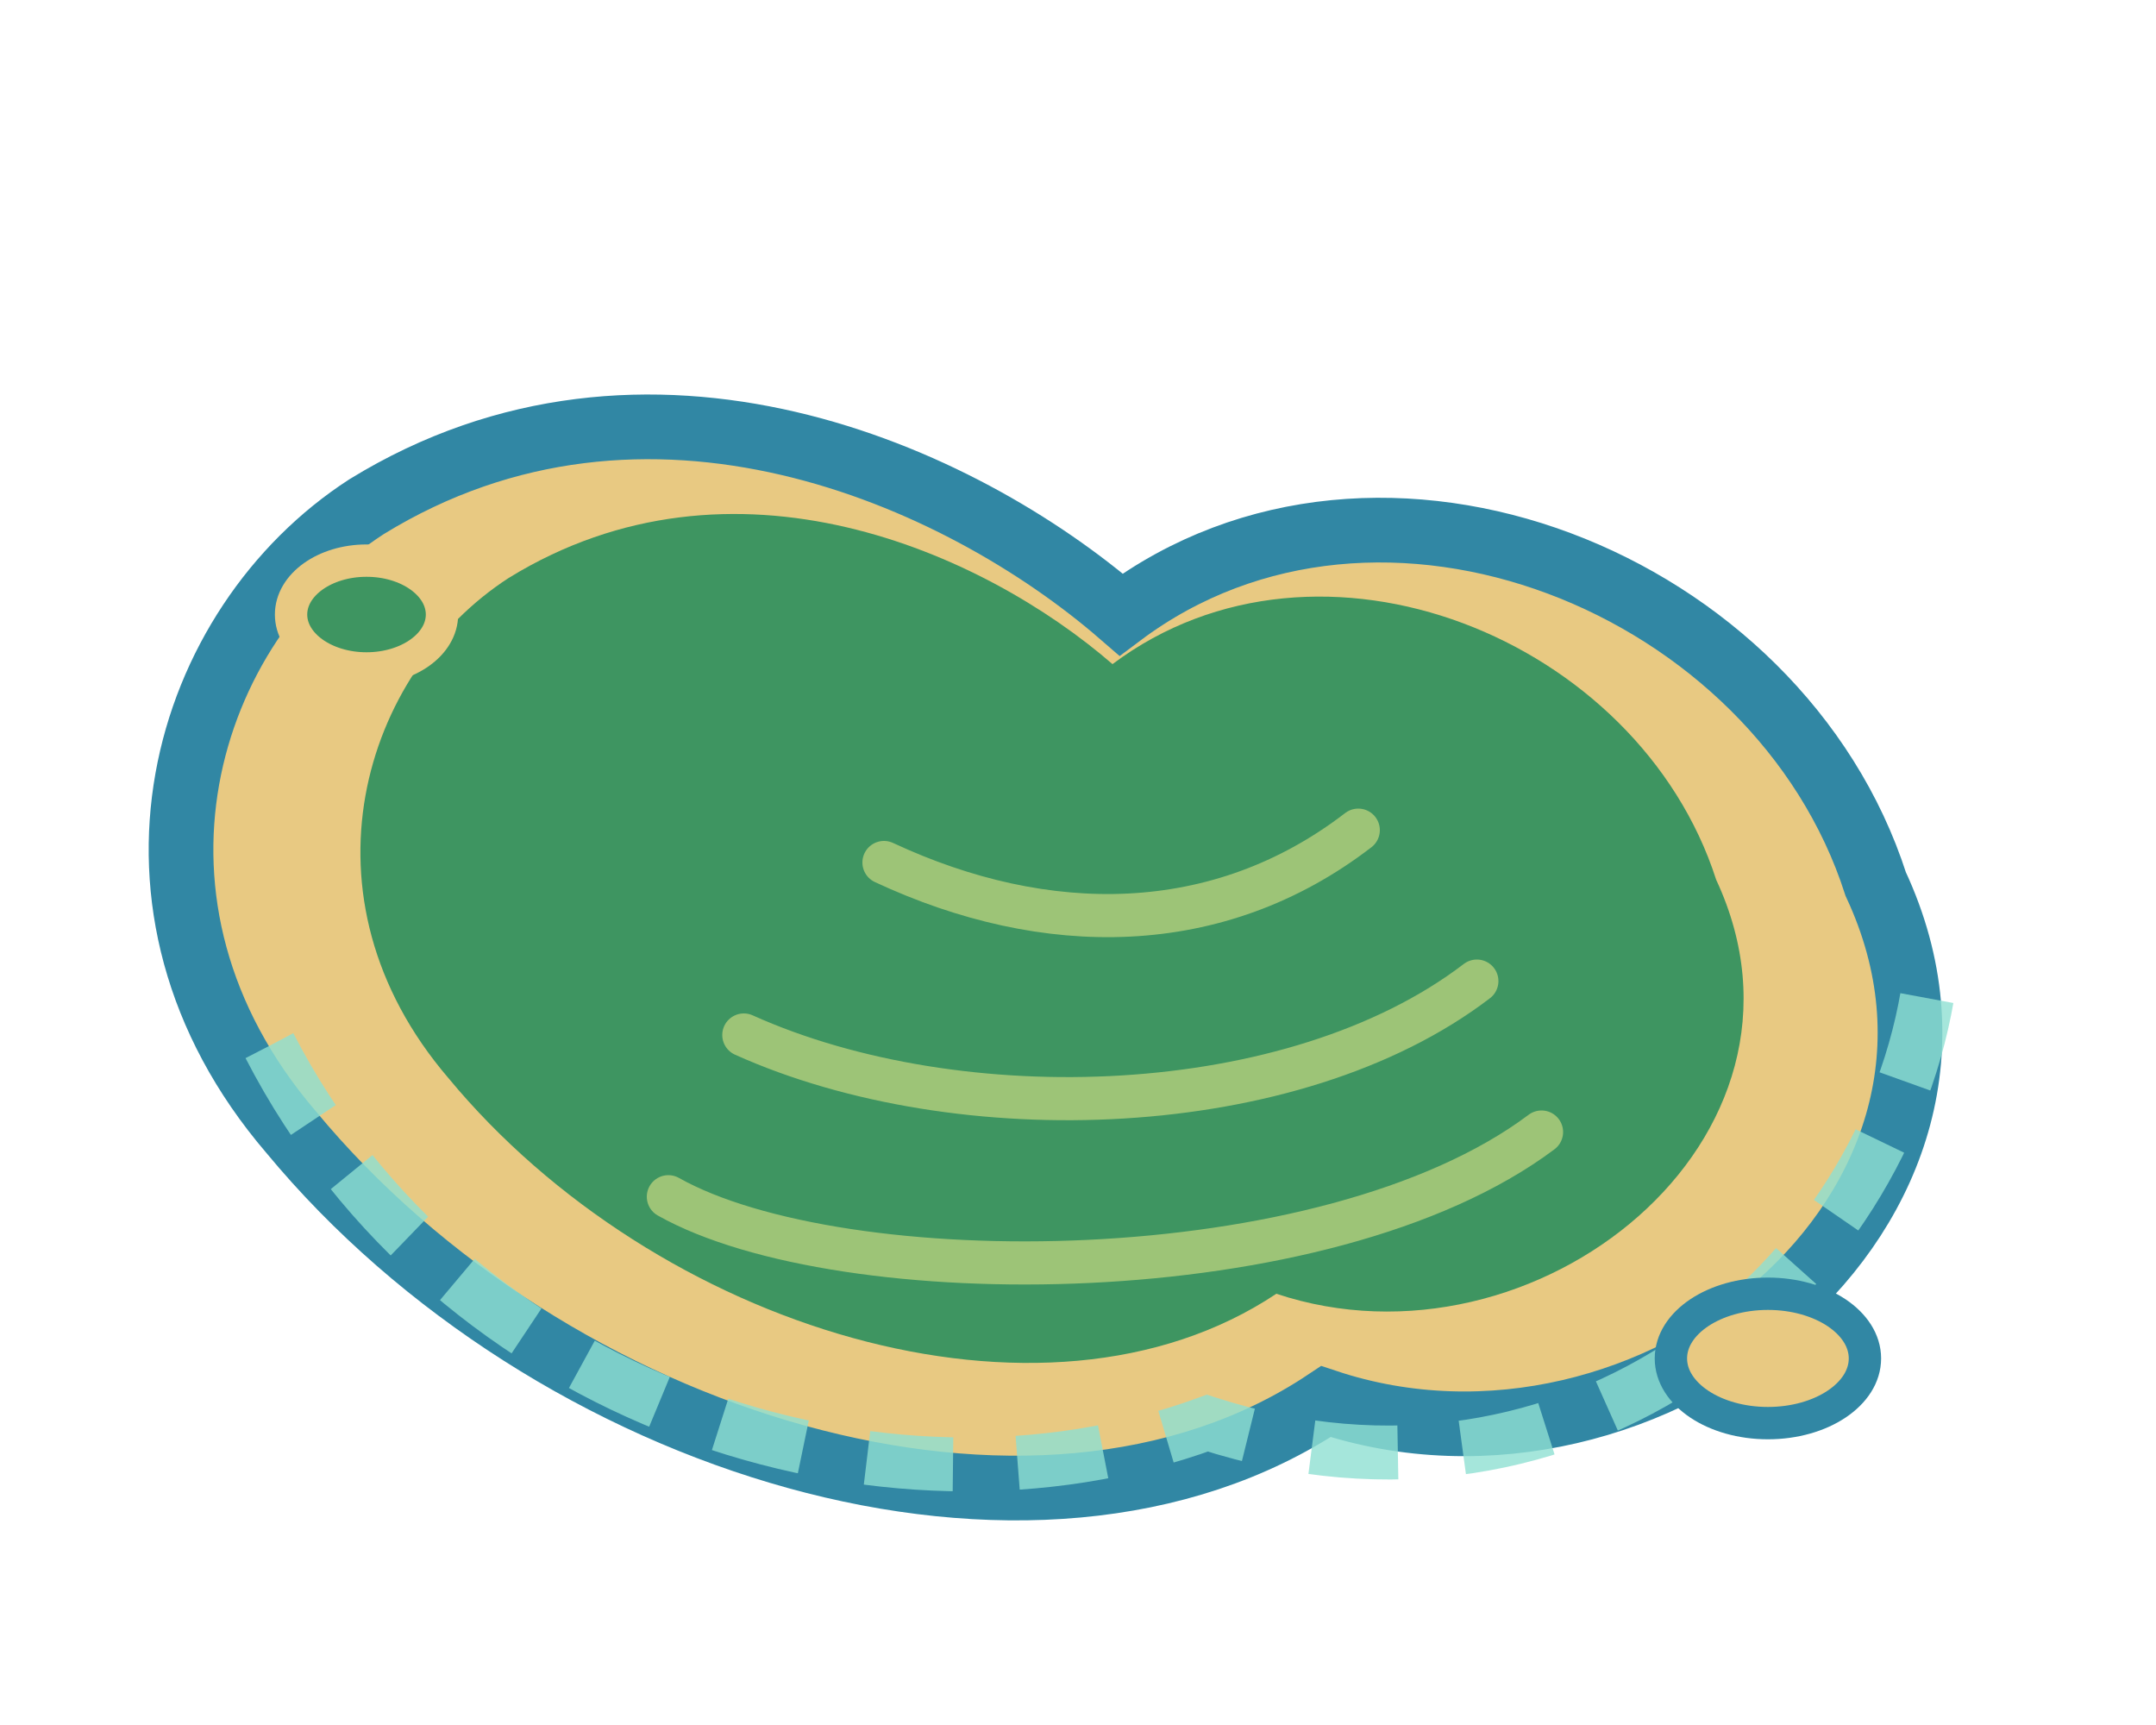
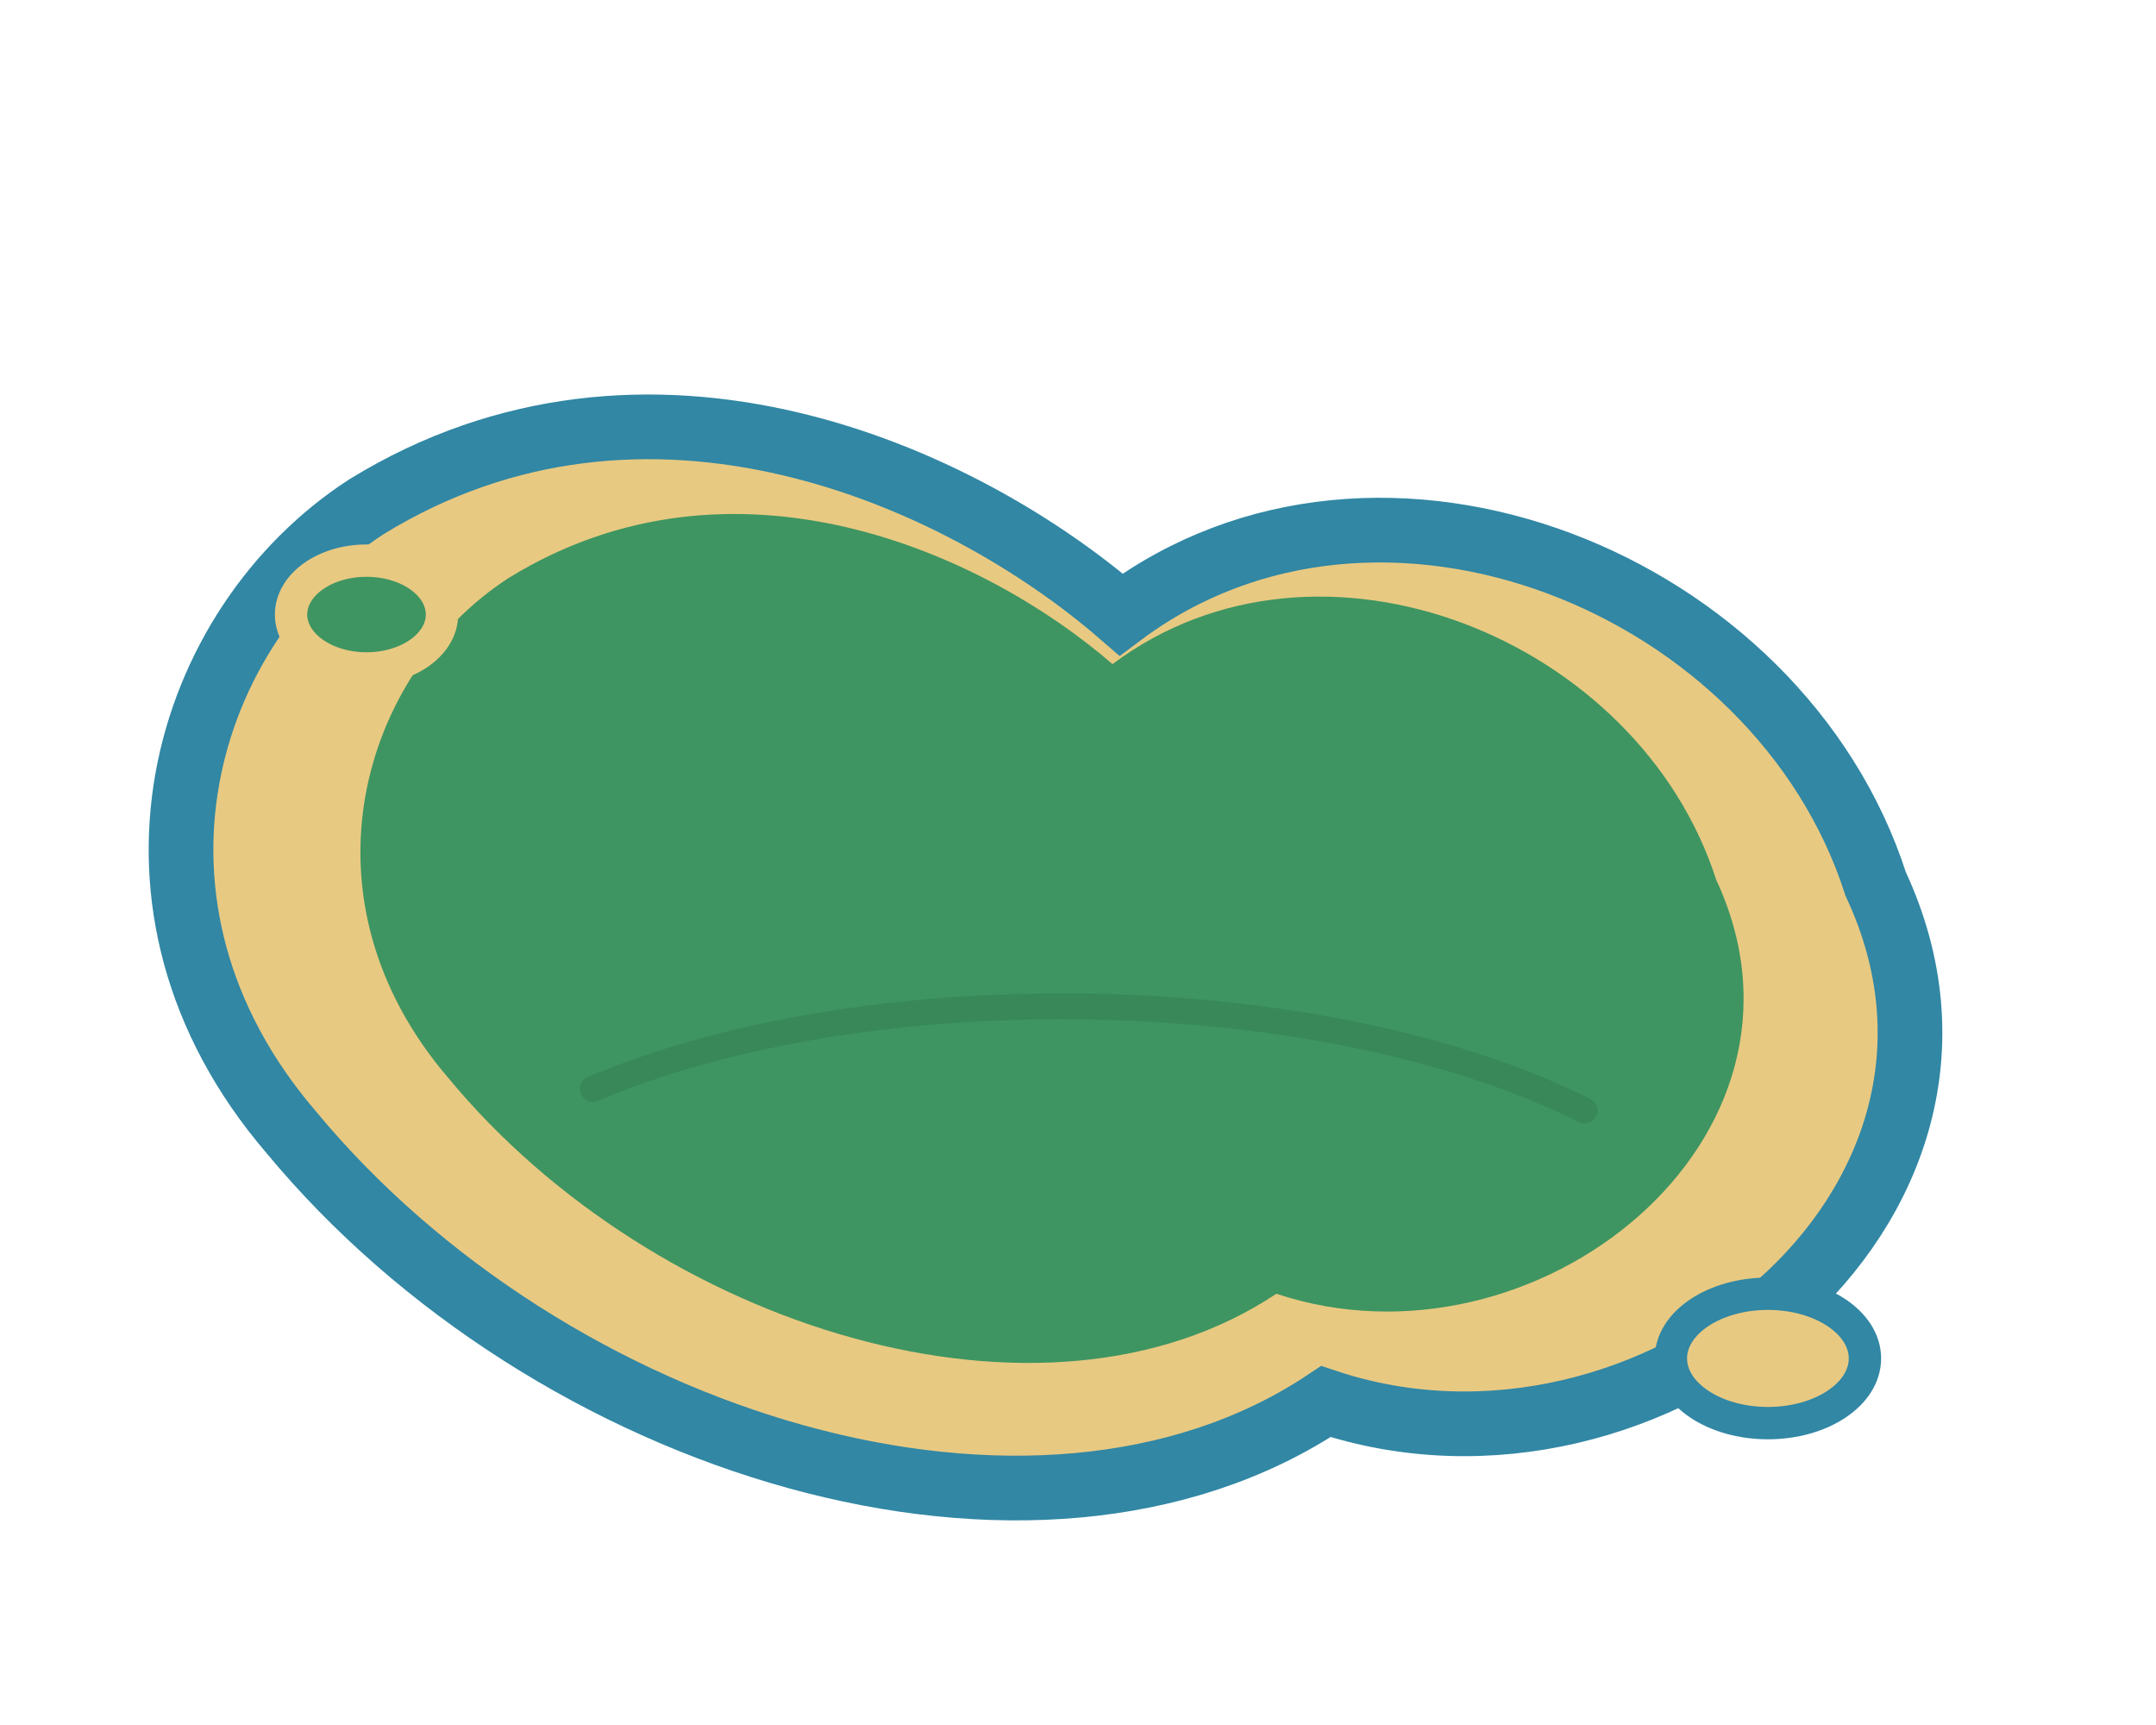
<svg xmlns="http://www.w3.org/2000/svg" viewBox="0 0 200 160" preserveAspectRatio="xMidYMid meet" aria-hidden="true" focusable="false" class="theme-object" data-variant-silhouette="7" data-variant-palette="1" data-variant-orientation="4" data-variant-shore="1" data-variant-elevation="5" data-variant-islets="2" data-visual-axis="orientation" data-visual-value="4" data-visual-scope="self">
  <defs>
    <clipPath id="land">
      <path d="M34 47C60 31 89 44 104 57C128 39 165 54 174 82C188 112 153 140 123 130C96 148 51 134 27 105C9 84 17 58 34 47Z" transform="translate(20 16) scale(0.8)" />
    </clipPath>
  </defs>
  <g data-visual-axis="palette" data-visual-value="1">
    <path data-visual-axis="silhouette" data-visual-value="7" data-visual-scope="self" d="M34 47C60 31 89 44 104 57C128 39 165 54 174 82C188 112 153 140 123 130C96 148 51 134 27 105C9 84 17 58 34 47Z" fill="rgb(232, 201, 130)" stroke="rgb(49, 135, 164)" stroke-width="6" />
    <g data-visual-axis="shore" data-visual-value="1" data-visual-scope="self" transform="translate(20 16) scale(0.8)">
      <path d="M34 47C60 31 89 44 104 57C128 39 165 54 174 82C188 112 153 140 123 130C96 148 51 134 27 105C9 84 17 58 34 47Z" fill="rgb(62, 149, 97)" />
    </g>
-     <path class="theme-detail" d="M25 97C42 130 82 143 112 132C146 143 175 119 179 91" fill="none" stroke="#8fe0d2" stroke-width="5" stroke-dasharray="8 6" opacity=".8" />
    <g clip-path="url(#land)">
      <g data-visual-axis="elevation" data-visual-value="5">
-         <path class="theme-detail" d="M62 111C78 120 123 120 143 105M69 96C89 105 120 104 137 91M82 80C97 87 113 87 126 77" fill="none" stroke="#9dc477" stroke-width="4" stroke-linecap="round" />
+         <path class="theme-detail" d="M55 101C81 90 123 91 147 103" fill="none" stroke="#2d724d" stroke-width="2.4" stroke-linecap="round" stroke-opacity=".36" />
      </g>
    </g>
    <g data-visual-axis="islets" data-visual-value="2">
      <ellipse cx="164" cy="126" rx="9" ry="6" fill="#e8c982" stroke="#3187a4" stroke-width="3" />
      <ellipse cx="34" cy="57" rx="7" ry="5" fill="#3e9561" stroke="#e8c982" stroke-width="3" />
    </g>
  </g>
  <rect data-theme-content-area="content" x="44" y="52" width="96" height="64" fill="none" stroke="none" />
</svg>
